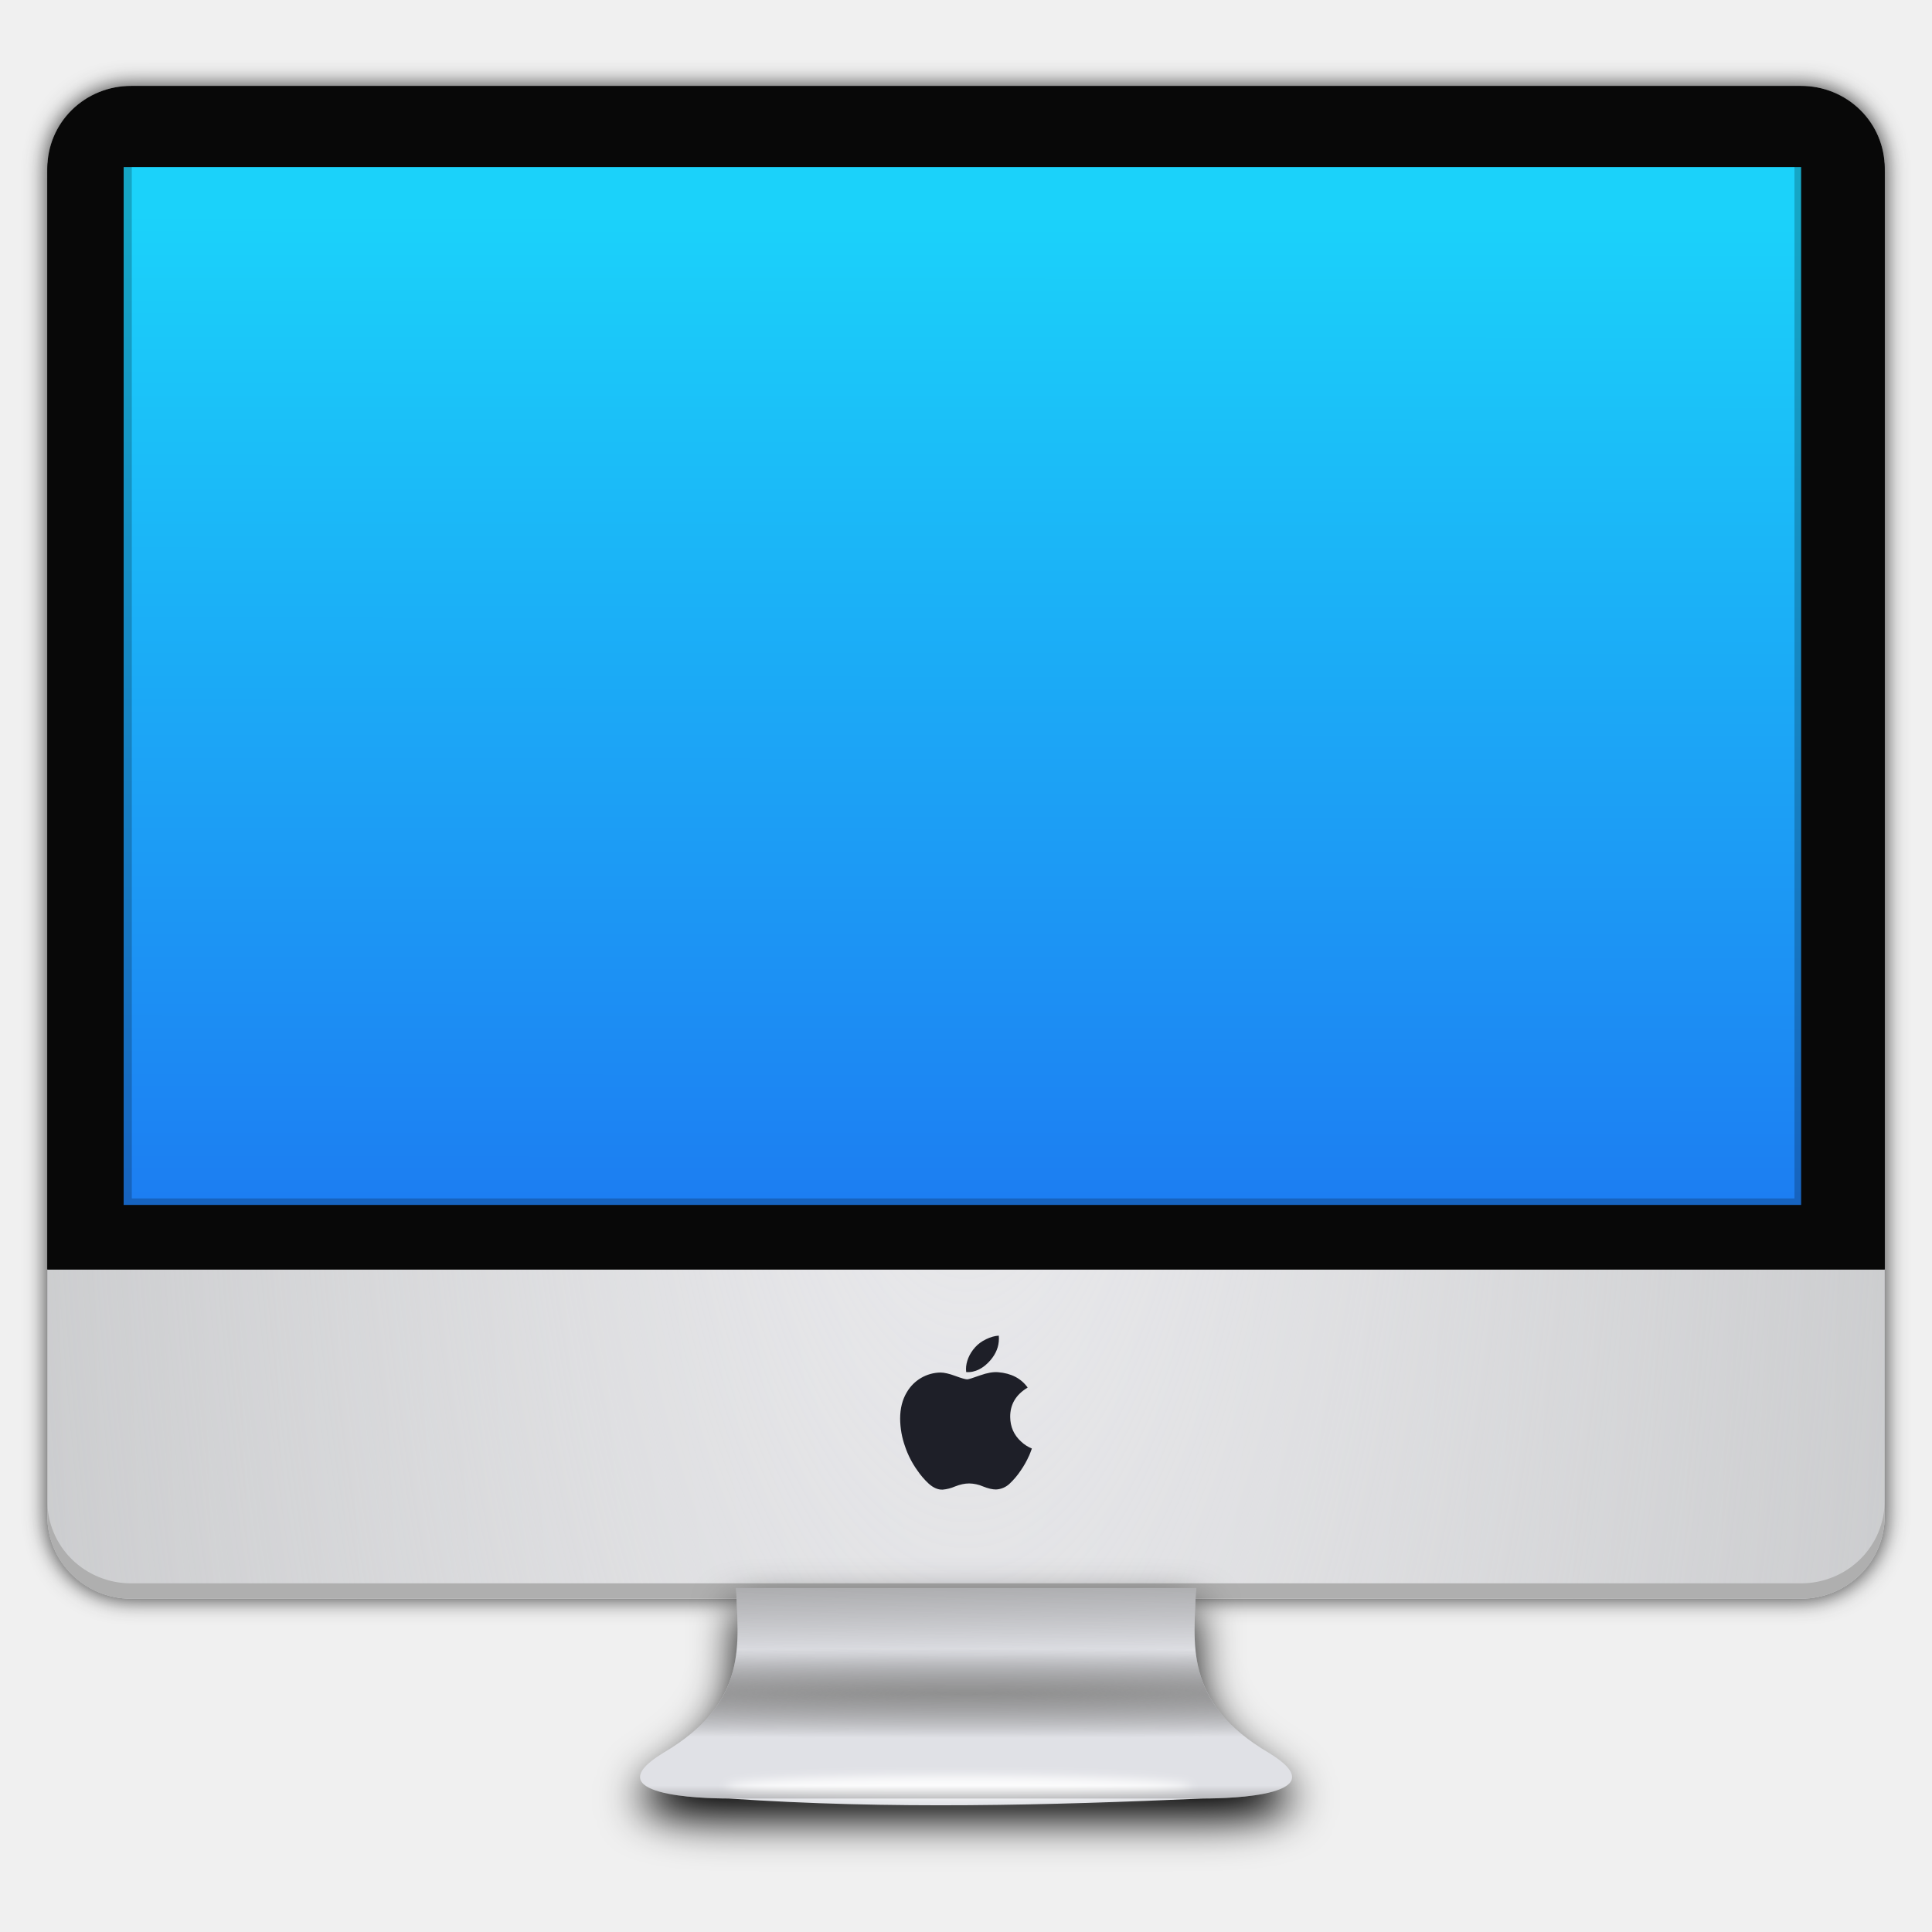
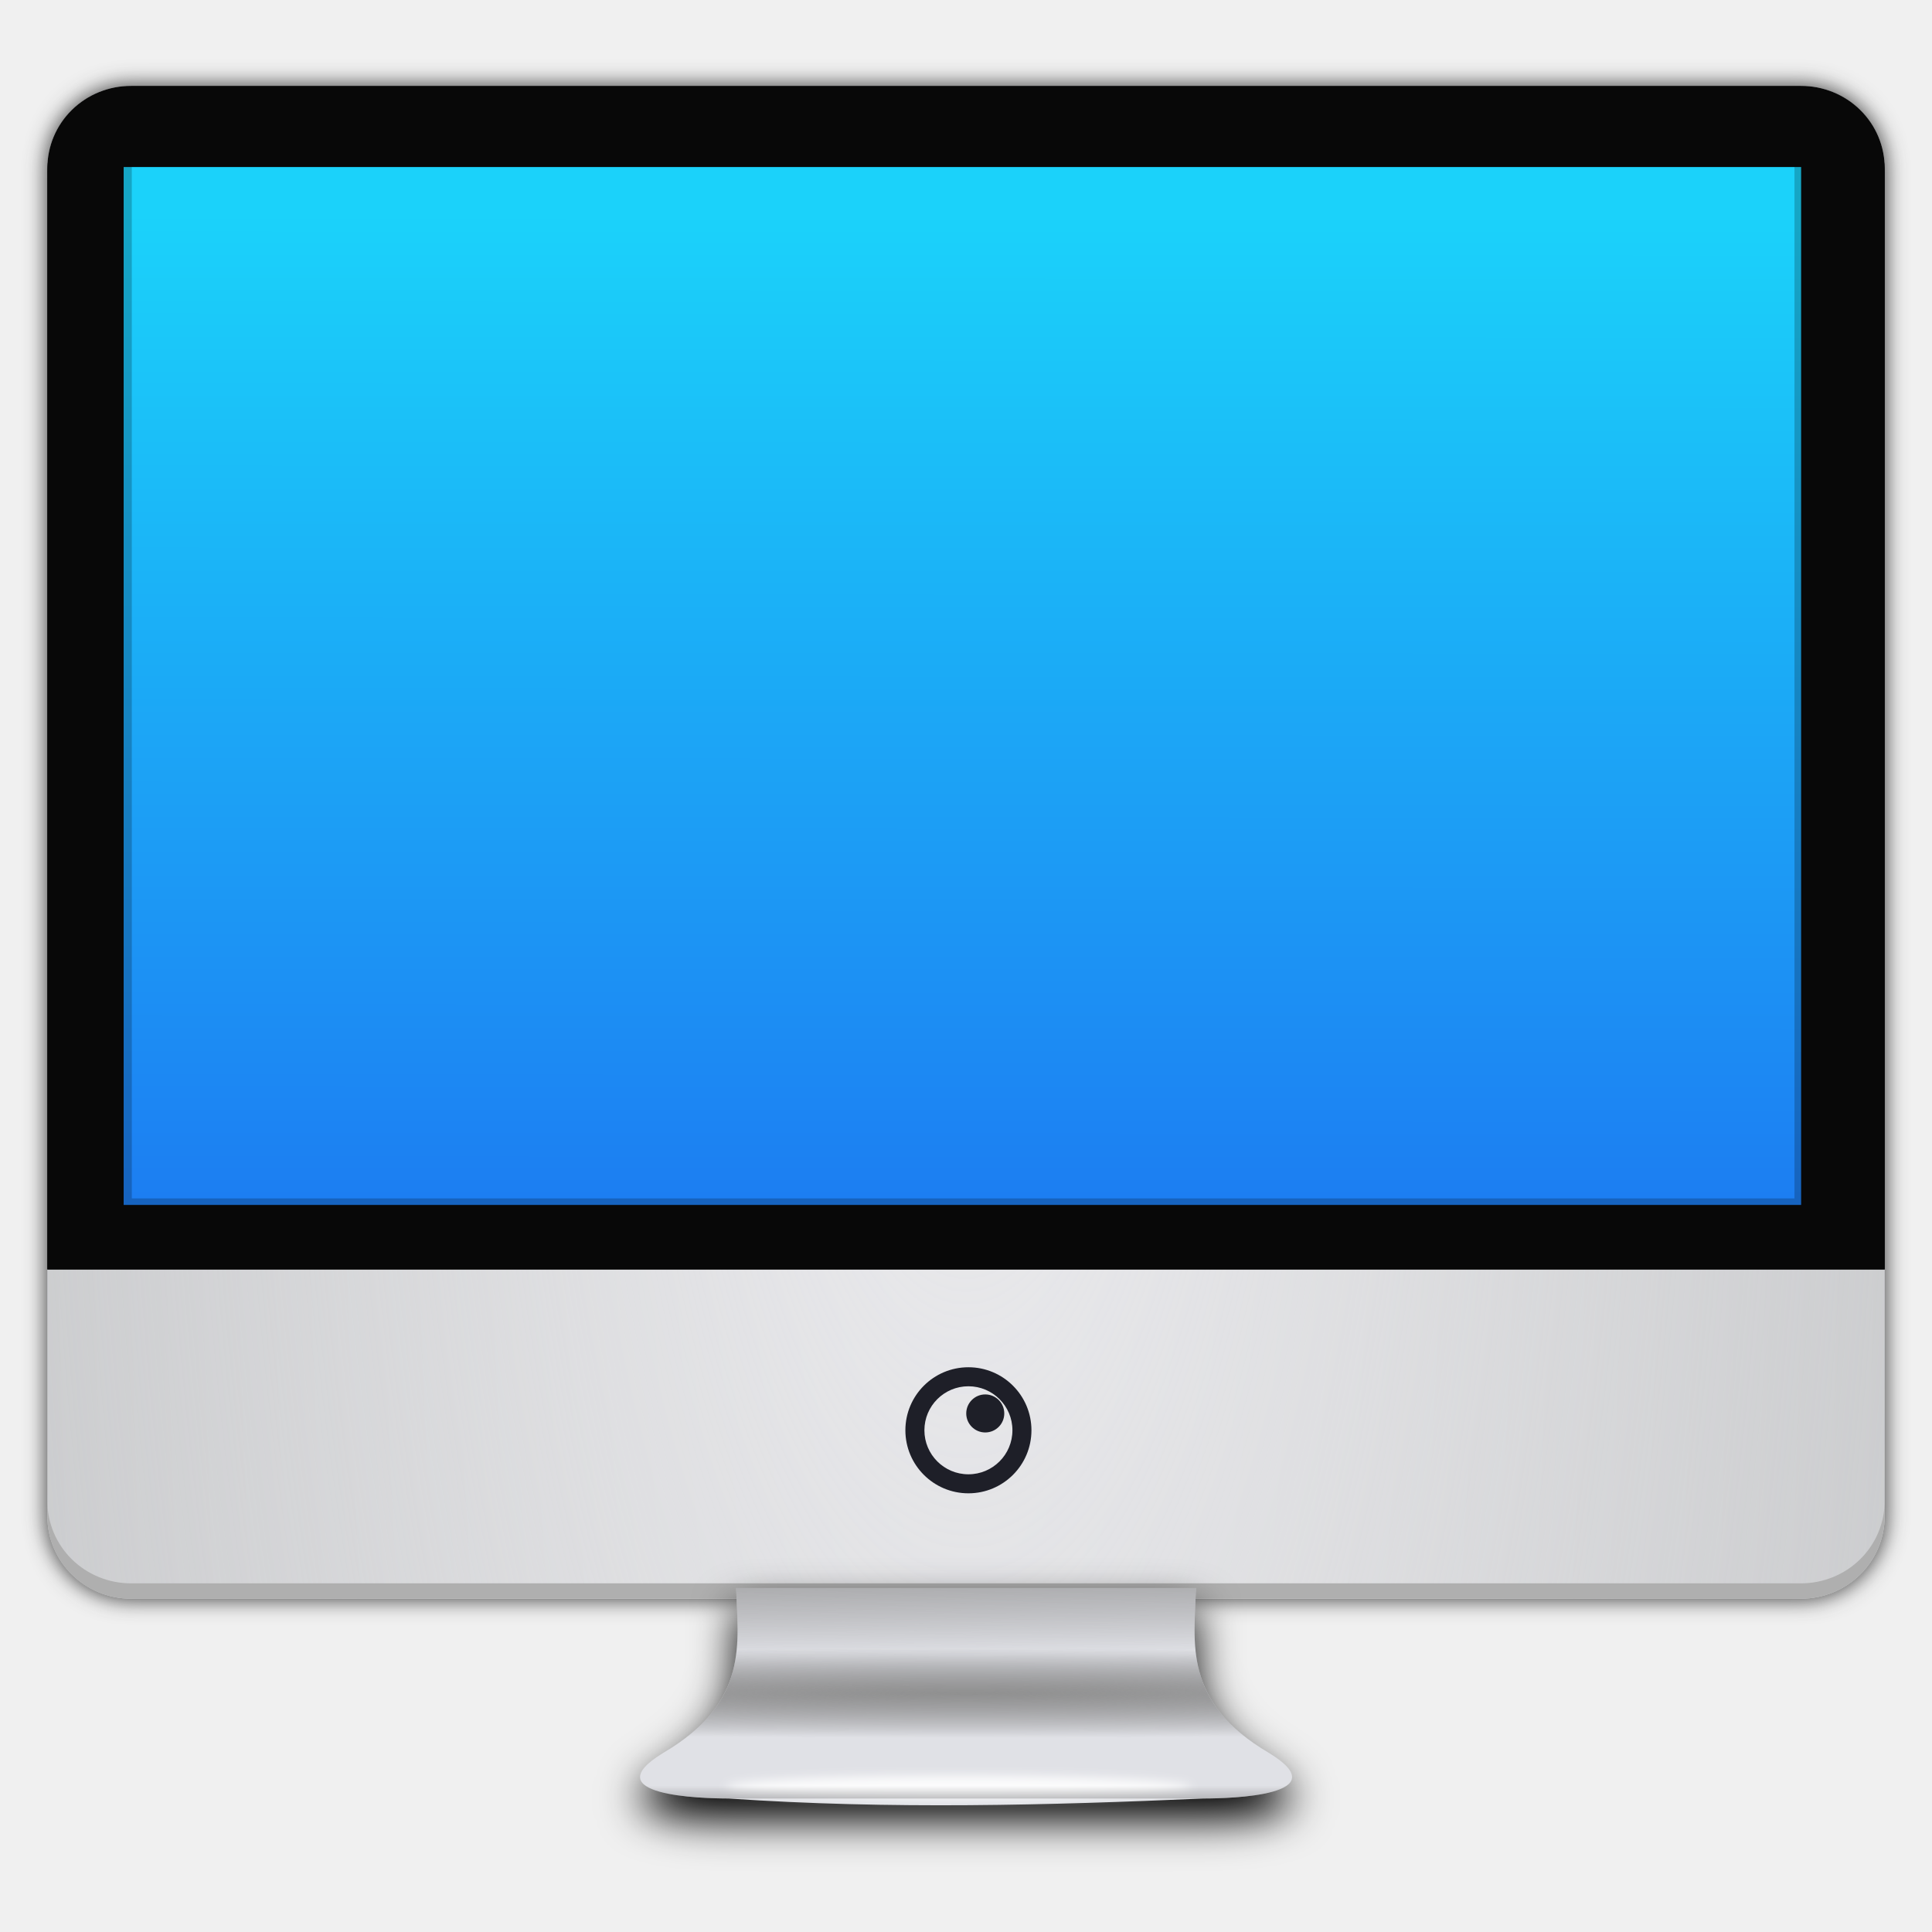
<svg xmlns="http://www.w3.org/2000/svg" xmlns:xlink="http://www.w3.org/1999/xlink" width="64" height="64">
  <linearGradient id="a">
    <stop offset="0" stop-color="#909090" />
    <stop offset="1" stop-color="#636363" stop-opacity="0" />
  </linearGradient>
  <radialGradient id="c" cx="199.22" cy="60.978" r="62.148" gradientTransform="matrix(1.0119 0 0 5.0958 -134.28 -251.23)" gradientUnits="userSpaceOnUse">
    <stop offset="0" stop-color="#e6e6e8" />
    <stop offset="1" stop-color="#cbccce" />
  </radialGradient>
  <radialGradient id="d" cx="199.22" cy="60.978" r="62.148" gradientTransform="matrix(1.3103 0 0 3.6151 -193.73 -160.94)" gradientUnits="userSpaceOnUse">
    <stop offset="0" stop-color="#ececef" />
    <stop offset="1" stop-color="#cbccce" stop-opacity="0" />
  </radialGradient>
  <filter id="b" width="1.029" height="1.034" x="-.014" y="-.017" color-interpolation-filters="sRGB">
    <feGaussianBlur stdDeviation=".75" />
  </filter>
  <linearGradient id="g" x1="174.79" x2="174.86" y1="109.47" y2="118.12" gradientUnits="userSpaceOnUse">
    <stop offset="0" stop-color="#909090" />
    <stop offset="1" stop-color="#727272" stop-opacity="0" />
  </linearGradient>
  <radialGradient xlink:href="#a" id="h" cx="178.79" cy="120.7" r="22.055" gradientTransform="matrix(3.8591 0 0 .1388 -511.17 103.95)" gradientUnits="userSpaceOnUse" />
  <filter id="i" width="1.082" height="2.008" x="-.041" y="-.504" color-interpolation-filters="sRGB">
    <feGaussianBlur stdDeviation=".328" />
  </filter>
  <filter id="f" width="1.161" height="1.491" x="-.08" y="-.245" color-interpolation-filters="sRGB">
    <feGaussianBlur stdDeviation="1.479" />
  </filter>
  <linearGradient xlink:href="#a" id="j" x1="183.06" x2="183.06" y1="129.42" y2="127.06" gradientUnits="userSpaceOnUse" />
  <linearGradient id="e" x1="23.844" x2="23.816" y1="17.574" y2="85.151" gradientUnits="userSpaceOnUse">
    <stop offset="0" stop-color="#1bd2fa" />
    <stop offset="1" stop-color="#1c7ef2" />
  </linearGradient>
  <g stroke-width="2.058" transform="matrix(.48966 0 0 .48209 -.956 -1.386)">
    <rect width="124.3" height="103.95" x="5.156" y="8.779" fill="#1a1a1a" filter="url(#b)" opacity=".887" rx="5.662" />
    <rect width="124.3" height="103.95" x="5.156" y="8.779" fill="url(#c)" rx="5.662" />
    <rect width="124.3" height="103.95" x="5.156" y="8.779" fill="url(#d)" rx="5.662" />
    <path fill="#080808" d="M10.818 8.778a5.65 5.65 0 0 0-5.662 5.662v75.664h124.3V14.44a5.65 5.65 0 0 0-5.662-5.662z" />
    <path fill="url(#e)" d="M10.318 12.353h113.49v73.329H10.318z" />
    <path fill="#afafaf" d="M5.156 106.01v1.057a5.65 5.65 0 0 0 5.662 5.662h112.97a5.65 5.65 0 0 0 5.662-5.662v-1.057a5.65 5.65 0 0 1-5.662 5.662H10.818a5.65 5.65 0 0 1-5.662-5.662" />
    <g transform="translate(-111.48 -1.474)">
      <path d="M194.34 114.95c-.088 3.7-.946 7.822 4.95 11.334 4.707 2.926-2.61 3.127-4.429 3.127h-32.145c-1.818 0-9.136-.201-4.43-3.127 5.898-3.513 5.04-7.635 4.951-11.334z" filter="url(#f)" />
      <path fill="#e0e1e6" d="M194.34 113.47c-.088 3.7-.946 7.822 4.95 11.334 4.707 2.926-2.61 3.127-4.429 3.127-10.492.462-21.162.762-32.145 0-1.818 0-9.136-.201-4.43-3.127 5.898-3.513 5.04-7.635 4.951-11.334z" />
      <path fill="url(#g)" d="M194.34 113.47c-.088 3.7-.946 7.822 4.95 11.334 4.707 2.926-2.61 3.127-4.429 3.127h-32.145c-1.818 0-9.136-.201-4.43-3.127 5.898-3.513 5.04-7.635 4.951-11.334z" />
      <path fill="url(#h)" d="M194.34 113.47c-.088 3.7-.946 7.822 4.95 11.334 4.707 2.926-2.61 3.127-4.429 3.127h-32.145c-1.818 0-9.136-.201-4.43-3.127 5.898-3.513 5.04-7.635 4.951-11.334z" />
      <ellipse cx="178.29" cy="127.15" fill="#fff" filter="url(#i)" opacity=".887" rx="15.764" ry=".782" />
      <path fill="url(#j)" d="M194.34 113.47c-.088 3.7-.946 7.822 4.95 11.334 4.707 2.926-2.61 3.127-4.429 3.127h-32.145c-1.818 0-9.136-.201-4.43-3.127 5.898-3.513 5.04-7.635 4.951-11.334z" />
    </g>
  </g>
-   <path fill="#1e1f28" d="M34.09 48.22a3 3 0 0 1-.278.494 2.5 2.5 0 0 1-.359.427.7.7 0 0 1-.46.2q-.178 0-.427-.1a1.2 1.2 0 0 0-.459-.1q-.219 0-.471.1a1.3 1.3 0 0 1-.408.105q-.235.01-.471-.205a2.6 2.6 0 0 1-.376-.442 3 3 0 0 1-.397-.776 2.8 2.8 0 0 1-.166-.925q0-.513.225-.884a1.31 1.31 0 0 1 1.11-.647q.188 0 .493.113.306.113.392.113.065 0 .434-.134.349-.123.59-.103.654.052.981.509-.585.35-.579.976.006.49.36.812.159.15.358.231a4 4 0 0 1-.091.237zm-1-3.873q0 .384-.282.714c-.228.262-.504.414-.802.39a1 1 0 0 1-.006-.097c0-.245.108-.507.3-.721q.144-.163.366-.27t.42-.118a1 1 0 0 1 .005.102z" />
+   <g fill="#1e1f28" transform="translate(29.2 44.5) scale(.36)">
+     <path d="M8 2.2A5.8 5.8 0 1 0 8 13.8 5.8 5.8 0 0 0 8 2.2zm0 1.75a4.05 4.05 0 1 1 0 8.1 4.05 4.05 0 0 1 0-8.1z" />
+     <circle cx="9.55" cy="6.45" r="1.75" />
+   </g>
  <path fill-opacity=".212" d="M4.096 4.569V39.92h55.572V4.57zm.27.244h55.078v34.885H4.367z" />
  <path fill="#080808" d="M4.34 2.966c-1.535 0-2.772 1.217-2.772 2.73v36.356h60.865V5.695c0-1.512-1.236-2.73-2.772-2.73zm-.244 2.567h55.572V39.92H4.096z" />
</svg>
